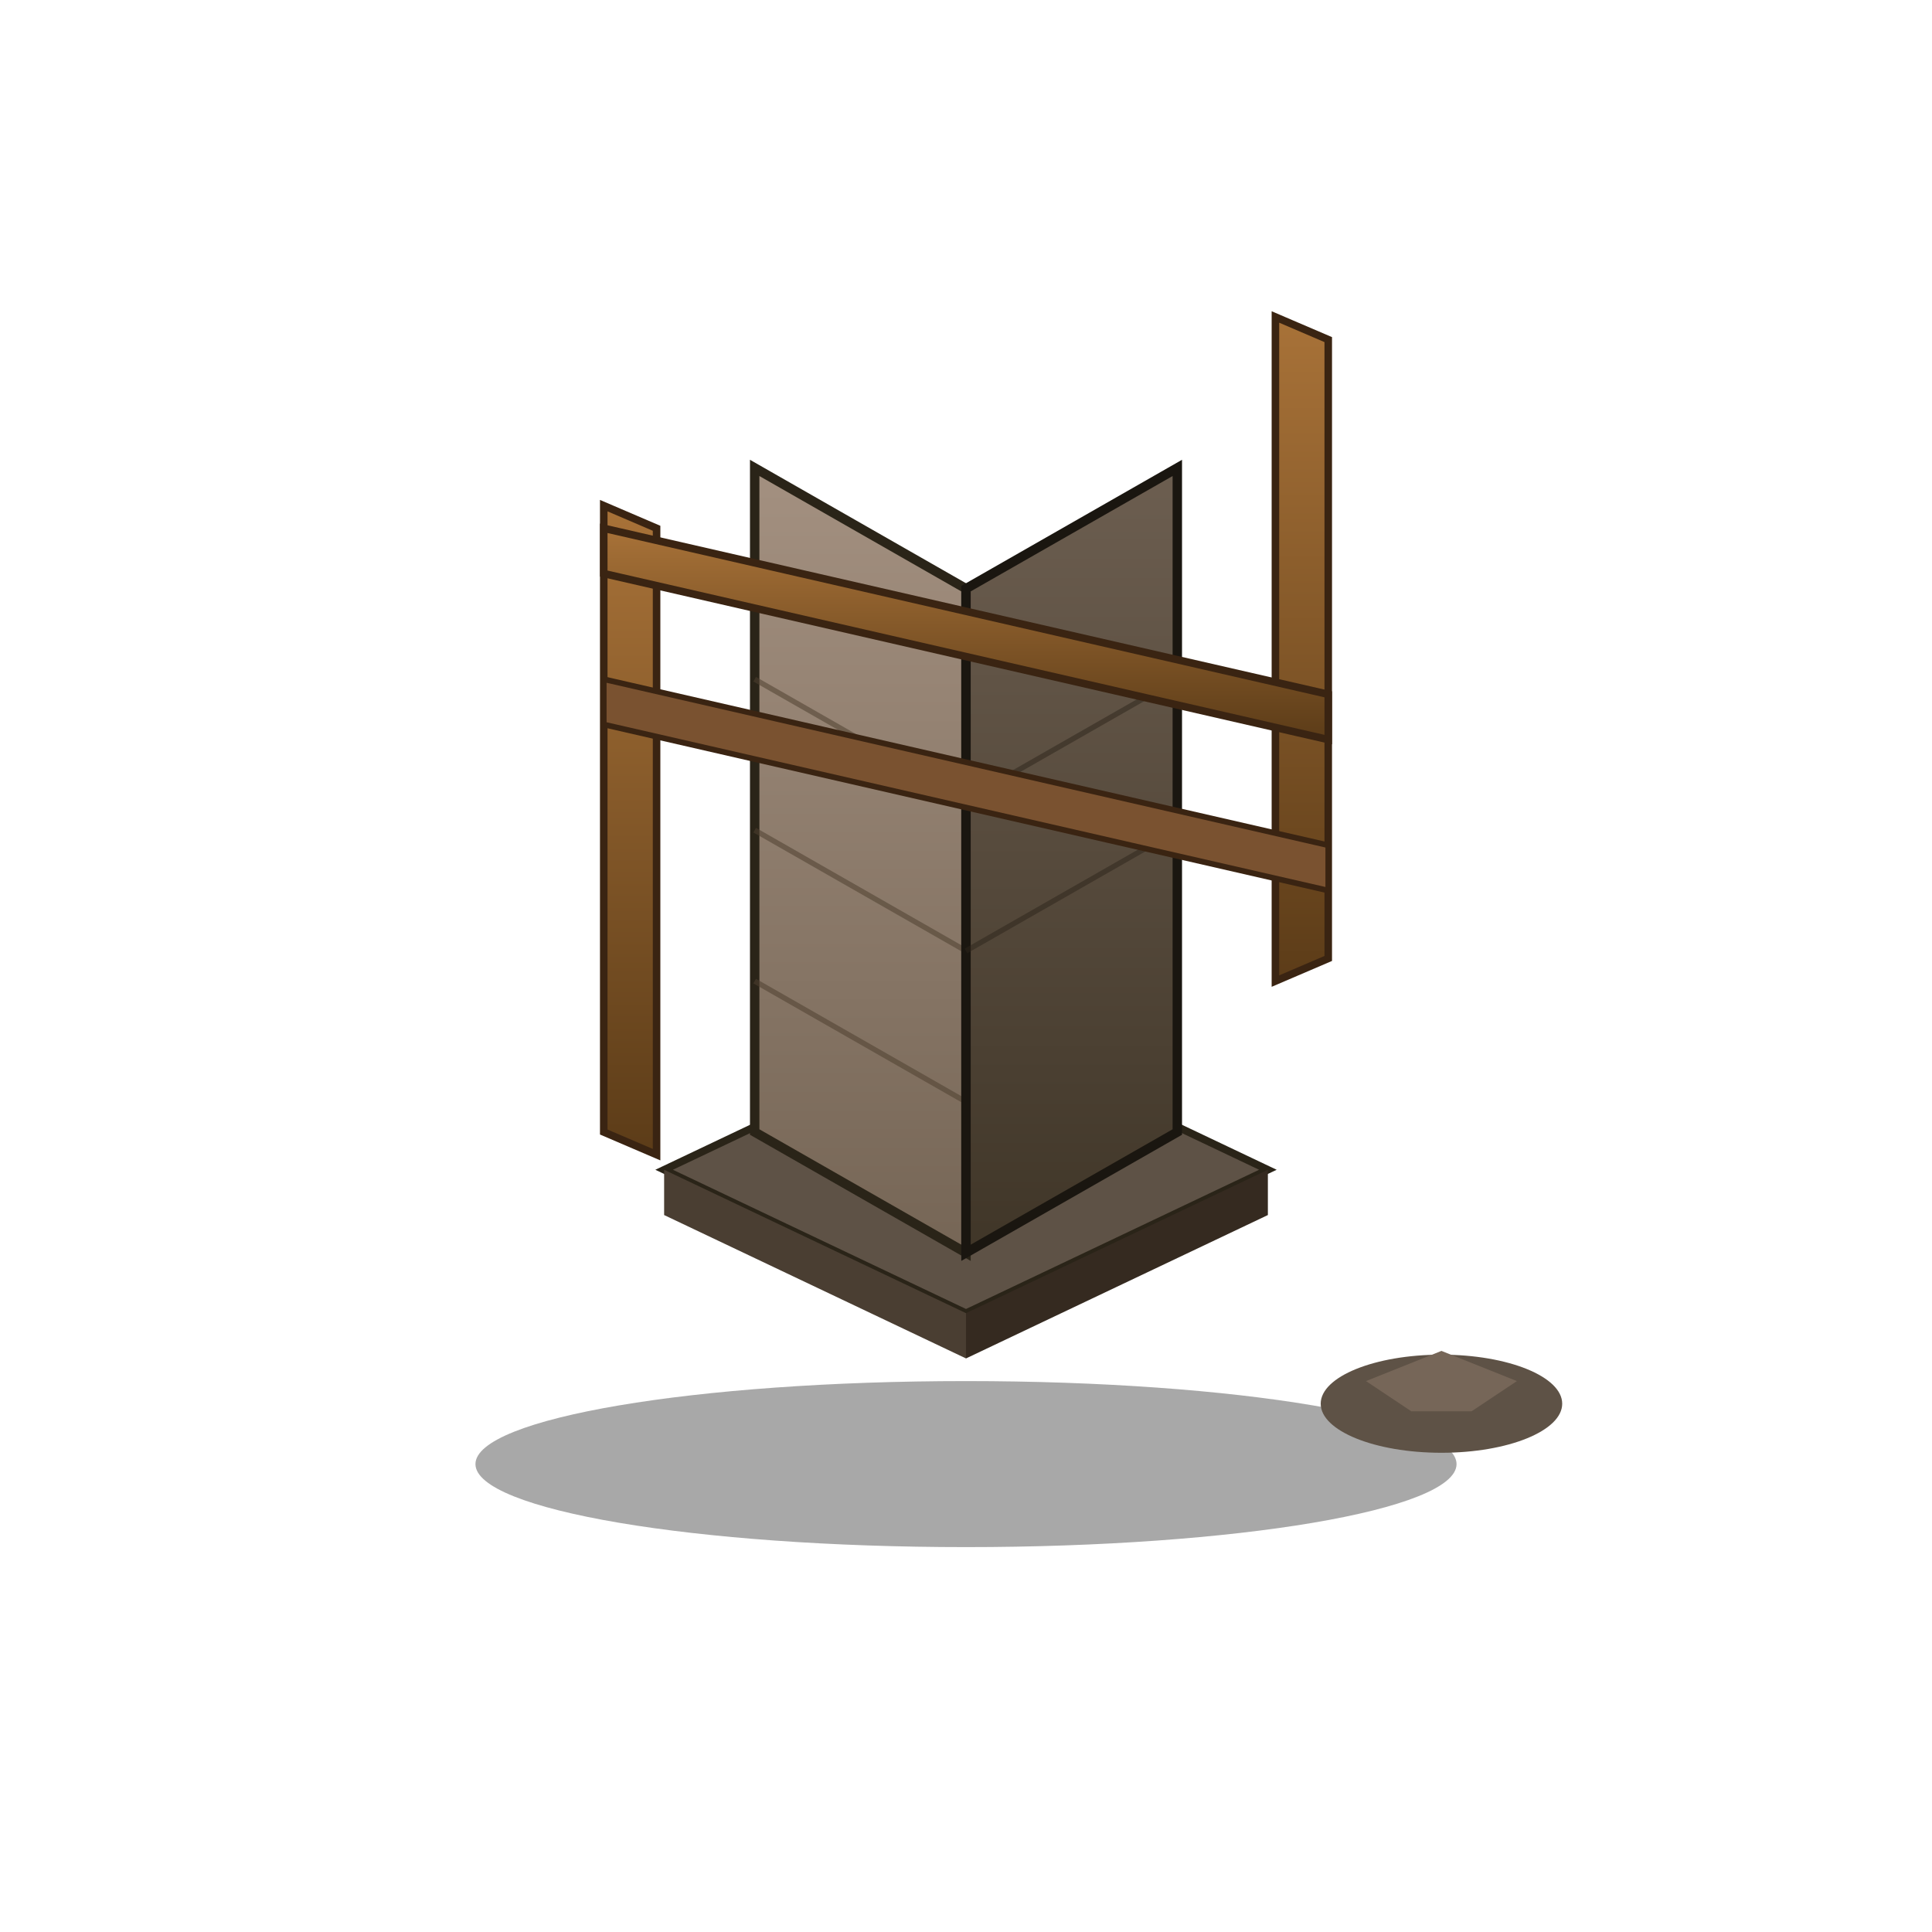
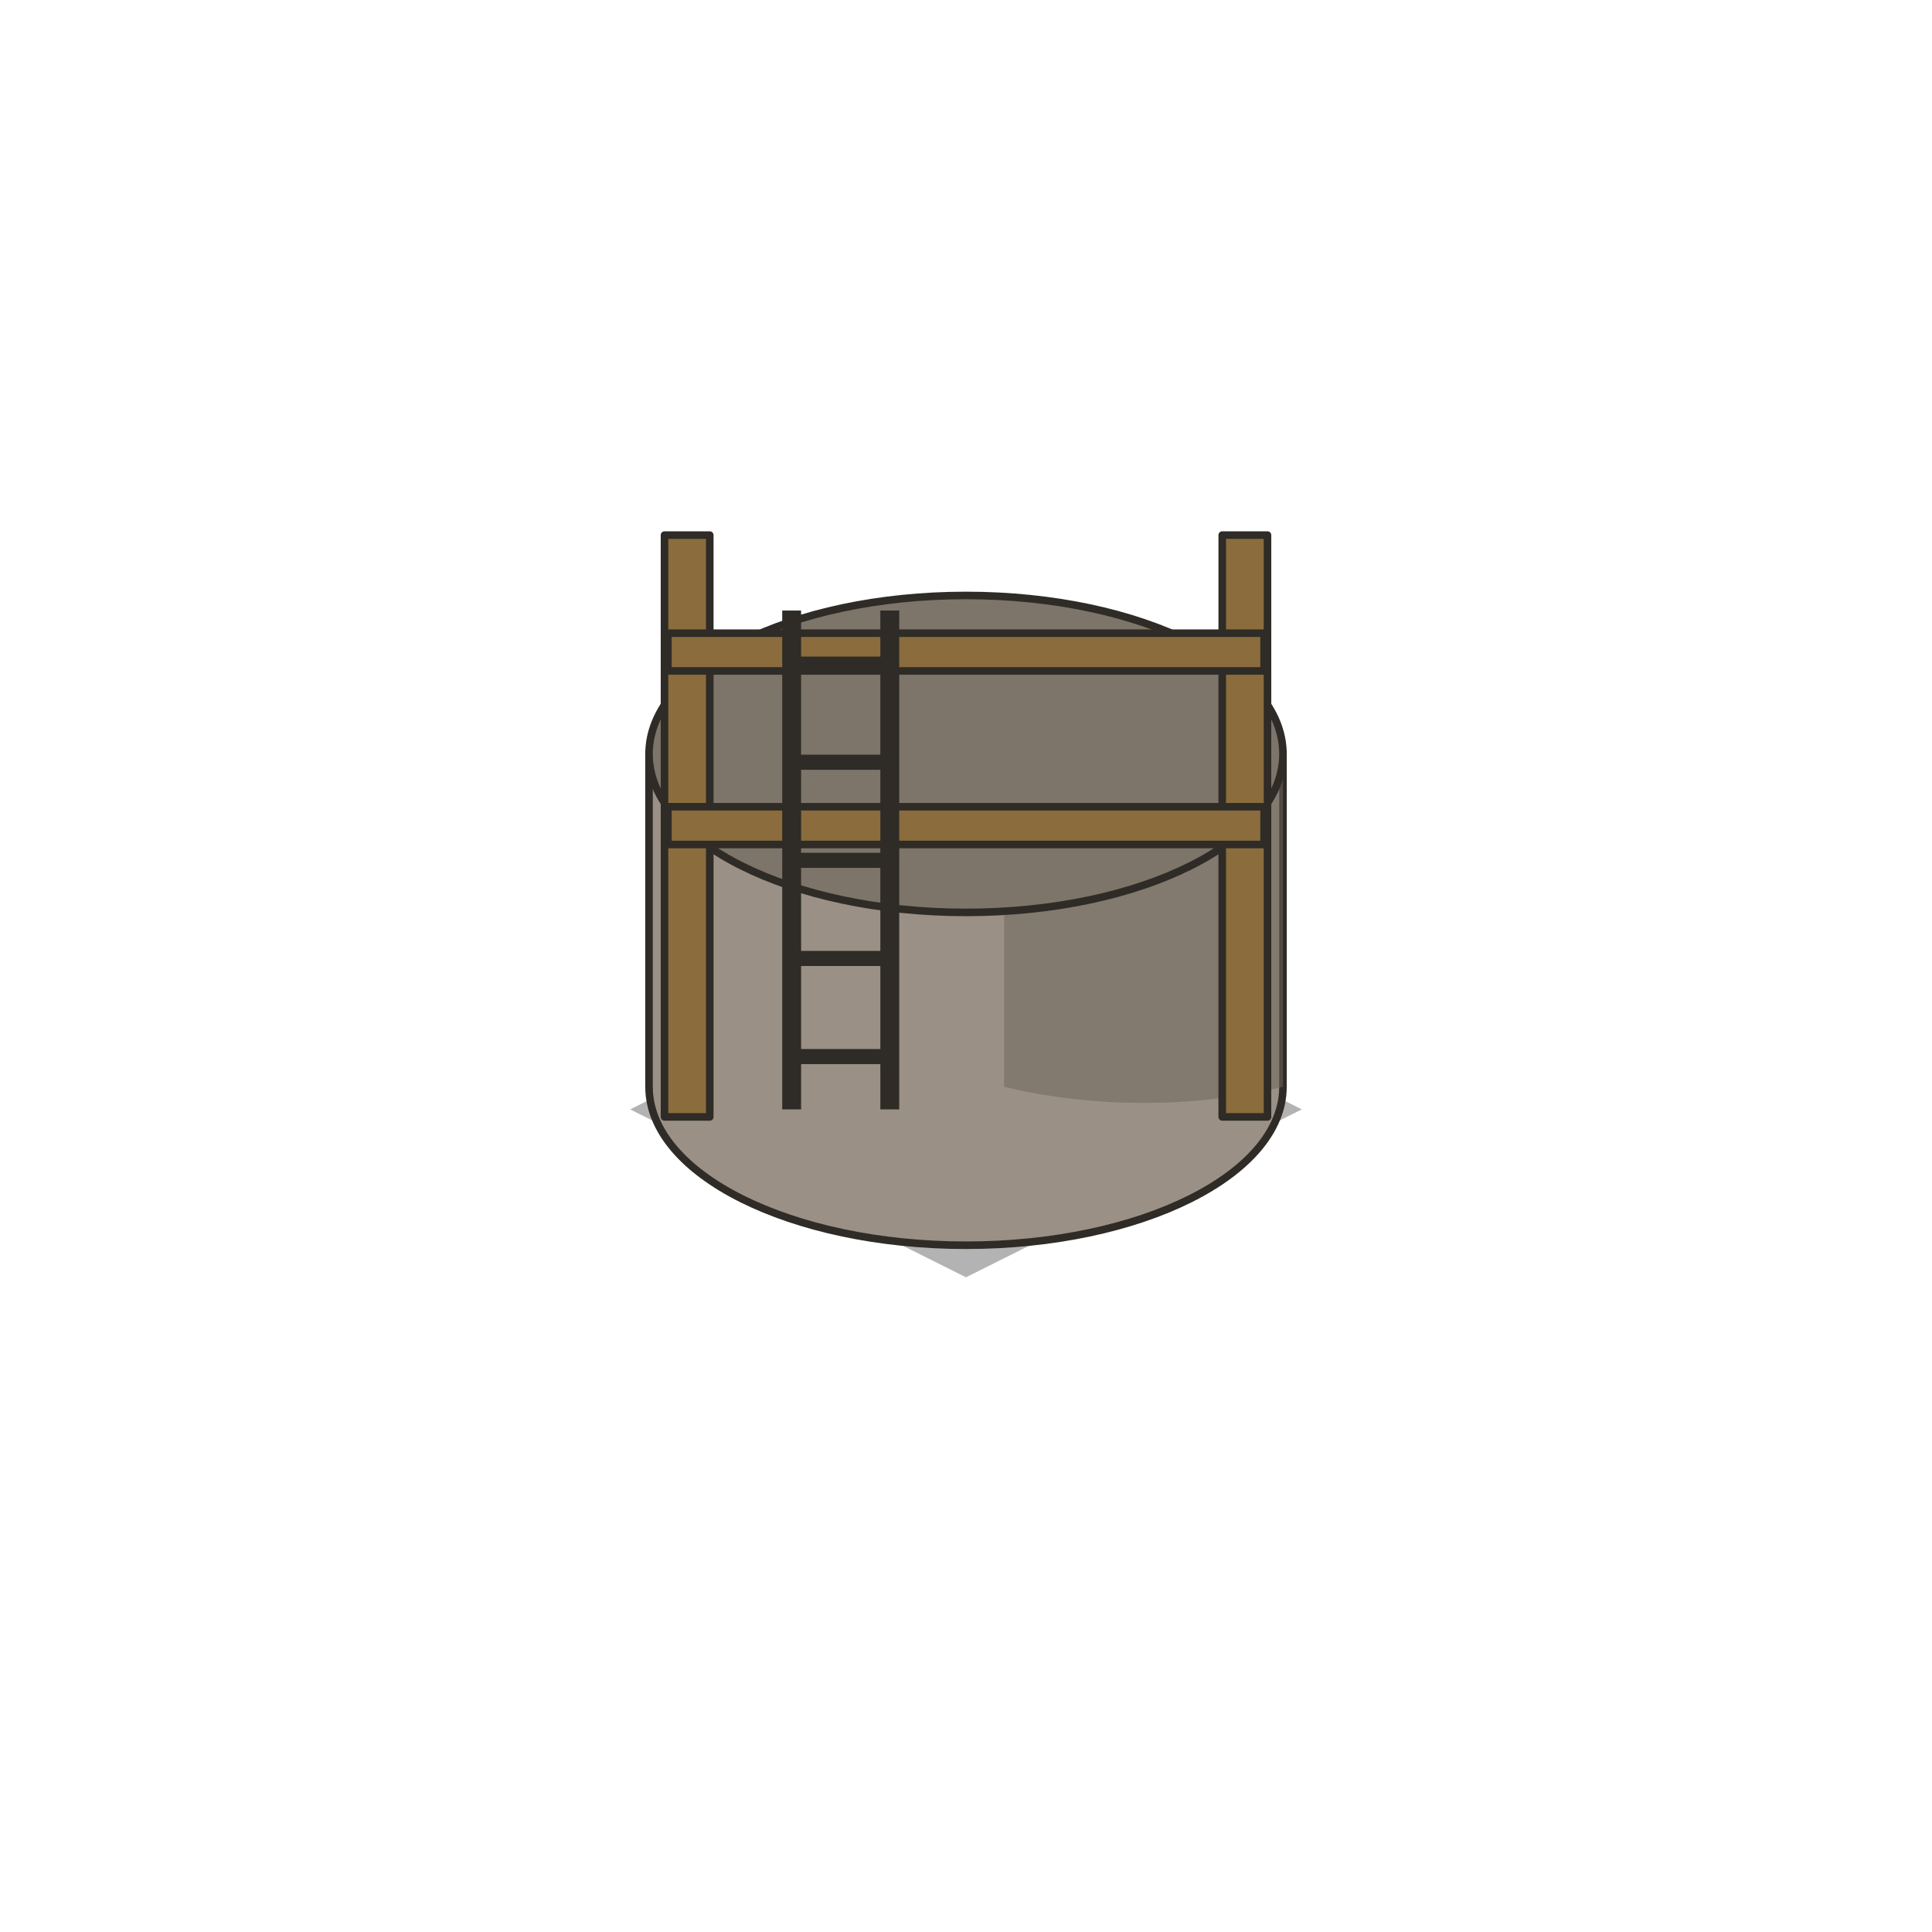
- <svg xmlns="http://www.w3.org/2000/svg" viewBox="0 0 512 512">
-   <defs>
-     <linearGradient id="cw_sL" x1="0" y1="0" x2="0" y2="1">
-       <stop offset="0" stop-color="#a39080" />
-       <stop offset="1" stop-color="#766656" />
-     </linearGradient>
-     <linearGradient id="cw_sR" x1="0" y1="0" x2="0" y2="1">
-       <stop offset="0" stop-color="#6c5e50" />
-       <stop offset="1" stop-color="#403628" />
-     </linearGradient>
-     <linearGradient id="cw_beam" x1="0" y1="0" x2="0" y2="1">
-       <stop offset="0" stop-color="#a87238" />
-       <stop offset="1" stop-color="#5c3c18" />
-     </linearGradient>
-   </defs>
-   <ellipse cx="256" cy="388" rx="130" ry="22" fill="#000" opacity="0.34" />
-   <polygon points="176,310 256,348 336,310 256,272" fill="#5e5246" stroke="#2a2418" stroke-width="2" />
-   <polygon points="176,310 256,348 256,360 176,322" fill="#4a3e32" />
-   <polygon points="256,348 336,310 336,322 256,360" fill="#352a20" />
-   <polygon points="200,300 256,332 256,156 200,124" fill="url(#cw_sL)" stroke="#2a2418" stroke-width="2.5" />
-   <line x1="200" y1="180" x2="256" y2="212" stroke="#4e4030" stroke-width="1.4" opacity="0.55" />
-   <line x1="200" y1="220" x2="256" y2="252" stroke="#4e4030" stroke-width="1.4" opacity="0.55" />
-   <line x1="200" y1="260" x2="256" y2="292" stroke="#4e4030" stroke-width="1.4" opacity="0.55" />
-   <polygon points="200,124 220,118 232,128 248,116 256,124 252,156 216,140 200,156 Z" fill="url(#cw_sL)" />
-   <polygon points="256,332 312,300 312,124 256,156" fill="url(#cw_sR)" stroke="#1a1610" stroke-width="2.5" />
-   <line x1="256" y1="212" x2="312" y2="180" stroke="#2c241a" stroke-width="1.4" opacity="0.5" />
-   <line x1="256" y1="252" x2="312" y2="220" stroke="#2c241a" stroke-width="1.4" opacity="0.5" />
-   <polygon points="160,300 174,306 174,140 160,134" fill="url(#cw_beam)" stroke="#3a2412" stroke-width="2" />
-   <polygon points="338,260 352,254 352,90 338,84" fill="url(#cw_beam)" stroke="#3a2412" stroke-width="2" />
-   <polygon points="160,140 352,184 352,196 160,152" fill="url(#cw_beam)" stroke="#3a2412" stroke-width="2" />
-   <polygon points="160,180 352,224 352,236 160,192" fill="#7a5230" stroke="#3a2412" stroke-width="1.5" />
-   <ellipse cx="382" cy="372" rx="32" ry="13" fill="#5e5246" />
-   <polygon points="362,366 382,358 402,366 390,374 374,374" fill="#766658" />
+ <svg xmlns="http://www.w3.org/2000/svg" viewBox="0 0 512 512" width="512" height="512">
+   <polygon points="167.0,294.0 256.0,249.5 345.0,294.0 256.0,338.5" fill="#000000" opacity="0.30" />
+   <path d="M 172.0 199.8 L 172.0 288.0 A 84.0 42.0 0 0 0 340.0 288.0 L 340.0 199.8 Z" fill="#9a9086" stroke="#2f2b26" stroke-width="2" />
+   <path d="M 266.1 199.8 L 266.1 288.0 A 84.0 42.0 0 0 0 340.0 288.0 L 340.0 199.8 Z" fill="#6f665d" opacity="0.55" />
+   <ellipse cx="256.0" cy="199.8" rx="84.0" ry="42.0" fill="#7d746a" stroke="#2f2b26" stroke-width="2" />
+   <polygon points="176.1,296.0 176.1,141.8 188.1,141.8 188.1,296.0" fill="#8a6c3d" stroke="#2f2b26" stroke-width="2.0" stroke-linejoin="round" />
+   <polygon points="323.9,296.0 323.9,141.8 335.9,141.8 335.9,296.0" fill="#8a6c3d" stroke="#2f2b26" stroke-width="2.0" stroke-linejoin="round" />
+   <polygon points="177.0,167.8 335.0,167.8 335.0,177.8 177.0,177.8" fill="#8a6c3d" stroke="#2f2b26" stroke-width="2.0" stroke-linejoin="round" />
+   <polygon points="177.0,213.8 335.0,213.8 335.0,223.8 177.0,223.8" fill="#8a6c3d" stroke="#2f2b26" stroke-width="2.0" stroke-linejoin="round" />
+   <line x1="209.8" y1="294.0" x2="209.8" y2="161.8" stroke="#2f2b26" stroke-width="5" />
+   <line x1="235.8" y1="294.0" x2="235.8" y2="161.8" stroke="#2f2b26" stroke-width="5" />
+   <line x1="209.8" y1="280.0" x2="235.8" y2="280.0" stroke="#2f2b26" stroke-width="4" />
+   <line x1="209.8" y1="254.0" x2="235.8" y2="254.0" stroke="#2f2b26" stroke-width="4" />
+   <line x1="209.8" y1="228.0" x2="235.8" y2="228.0" stroke="#2f2b26" stroke-width="4" />
+   <line x1="209.8" y1="202.0" x2="235.8" y2="202.0" stroke="#2f2b26" stroke-width="4" />
+   <line x1="209.8" y1="176.0" x2="235.8" y2="176.0" stroke="#2f2b26" stroke-width="4" />
</svg>
